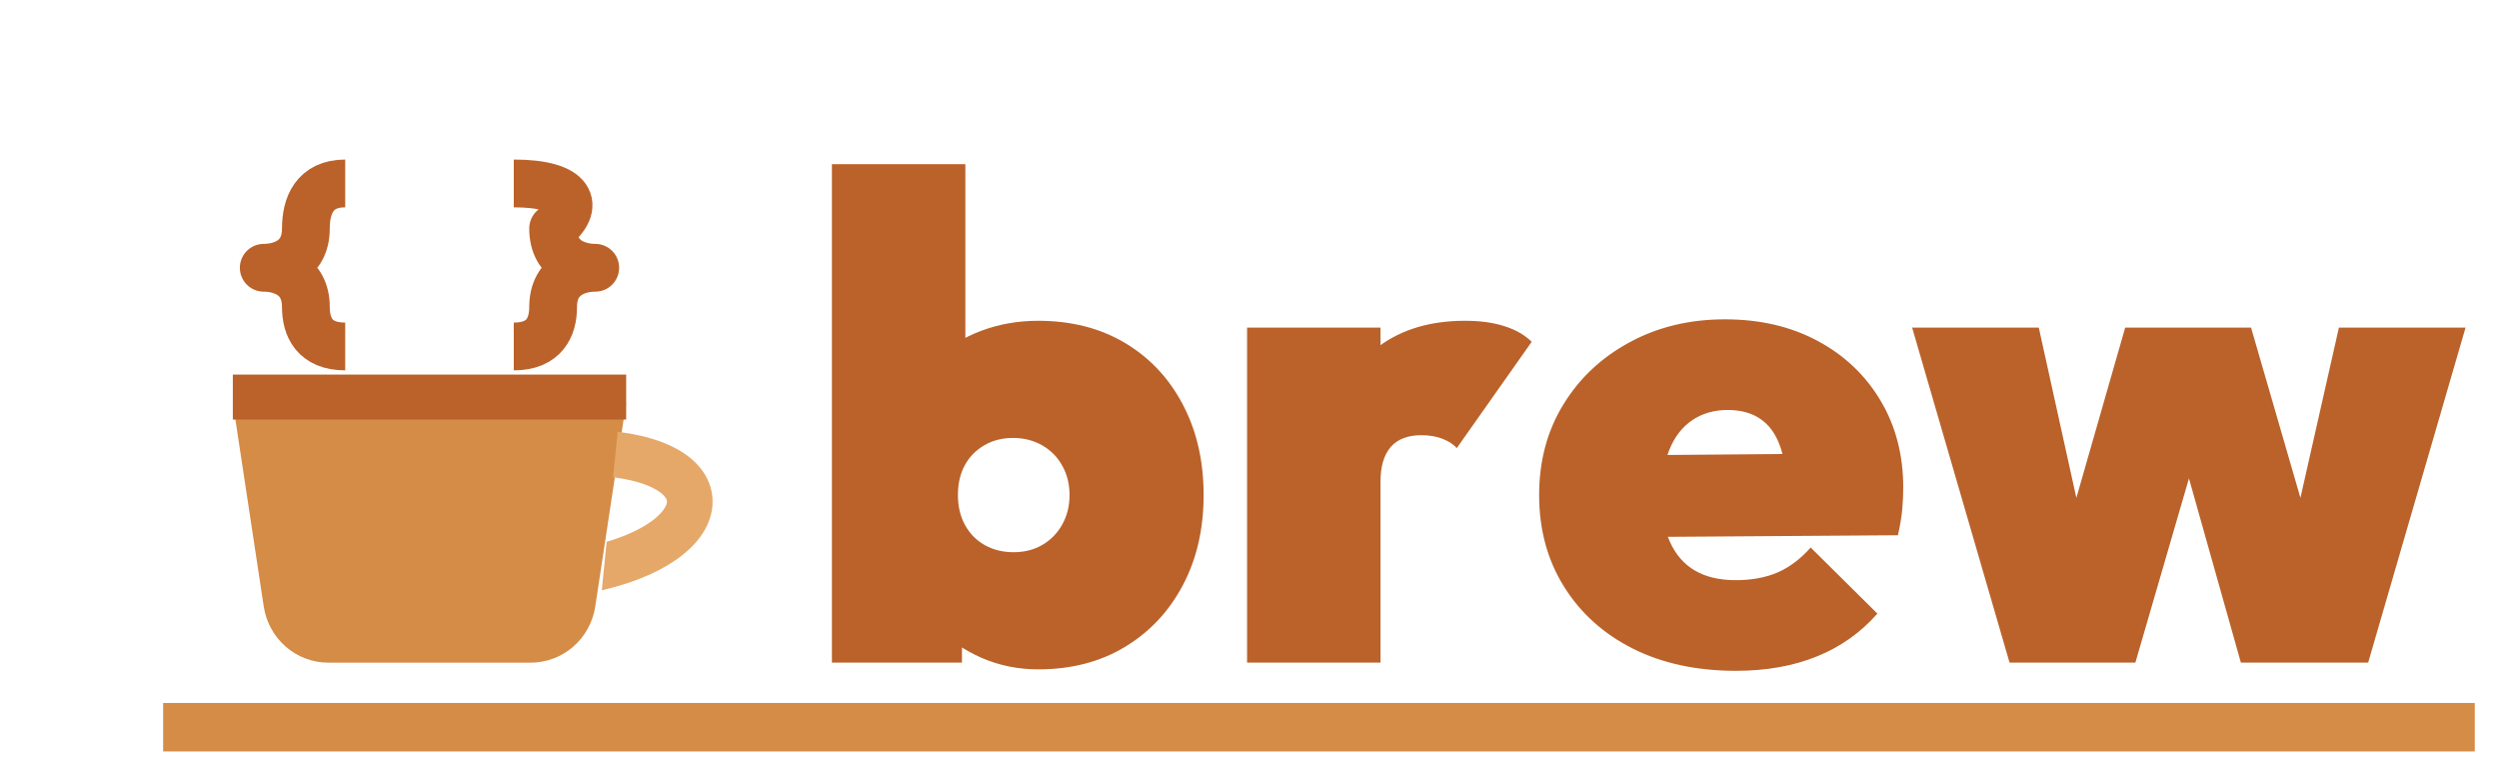
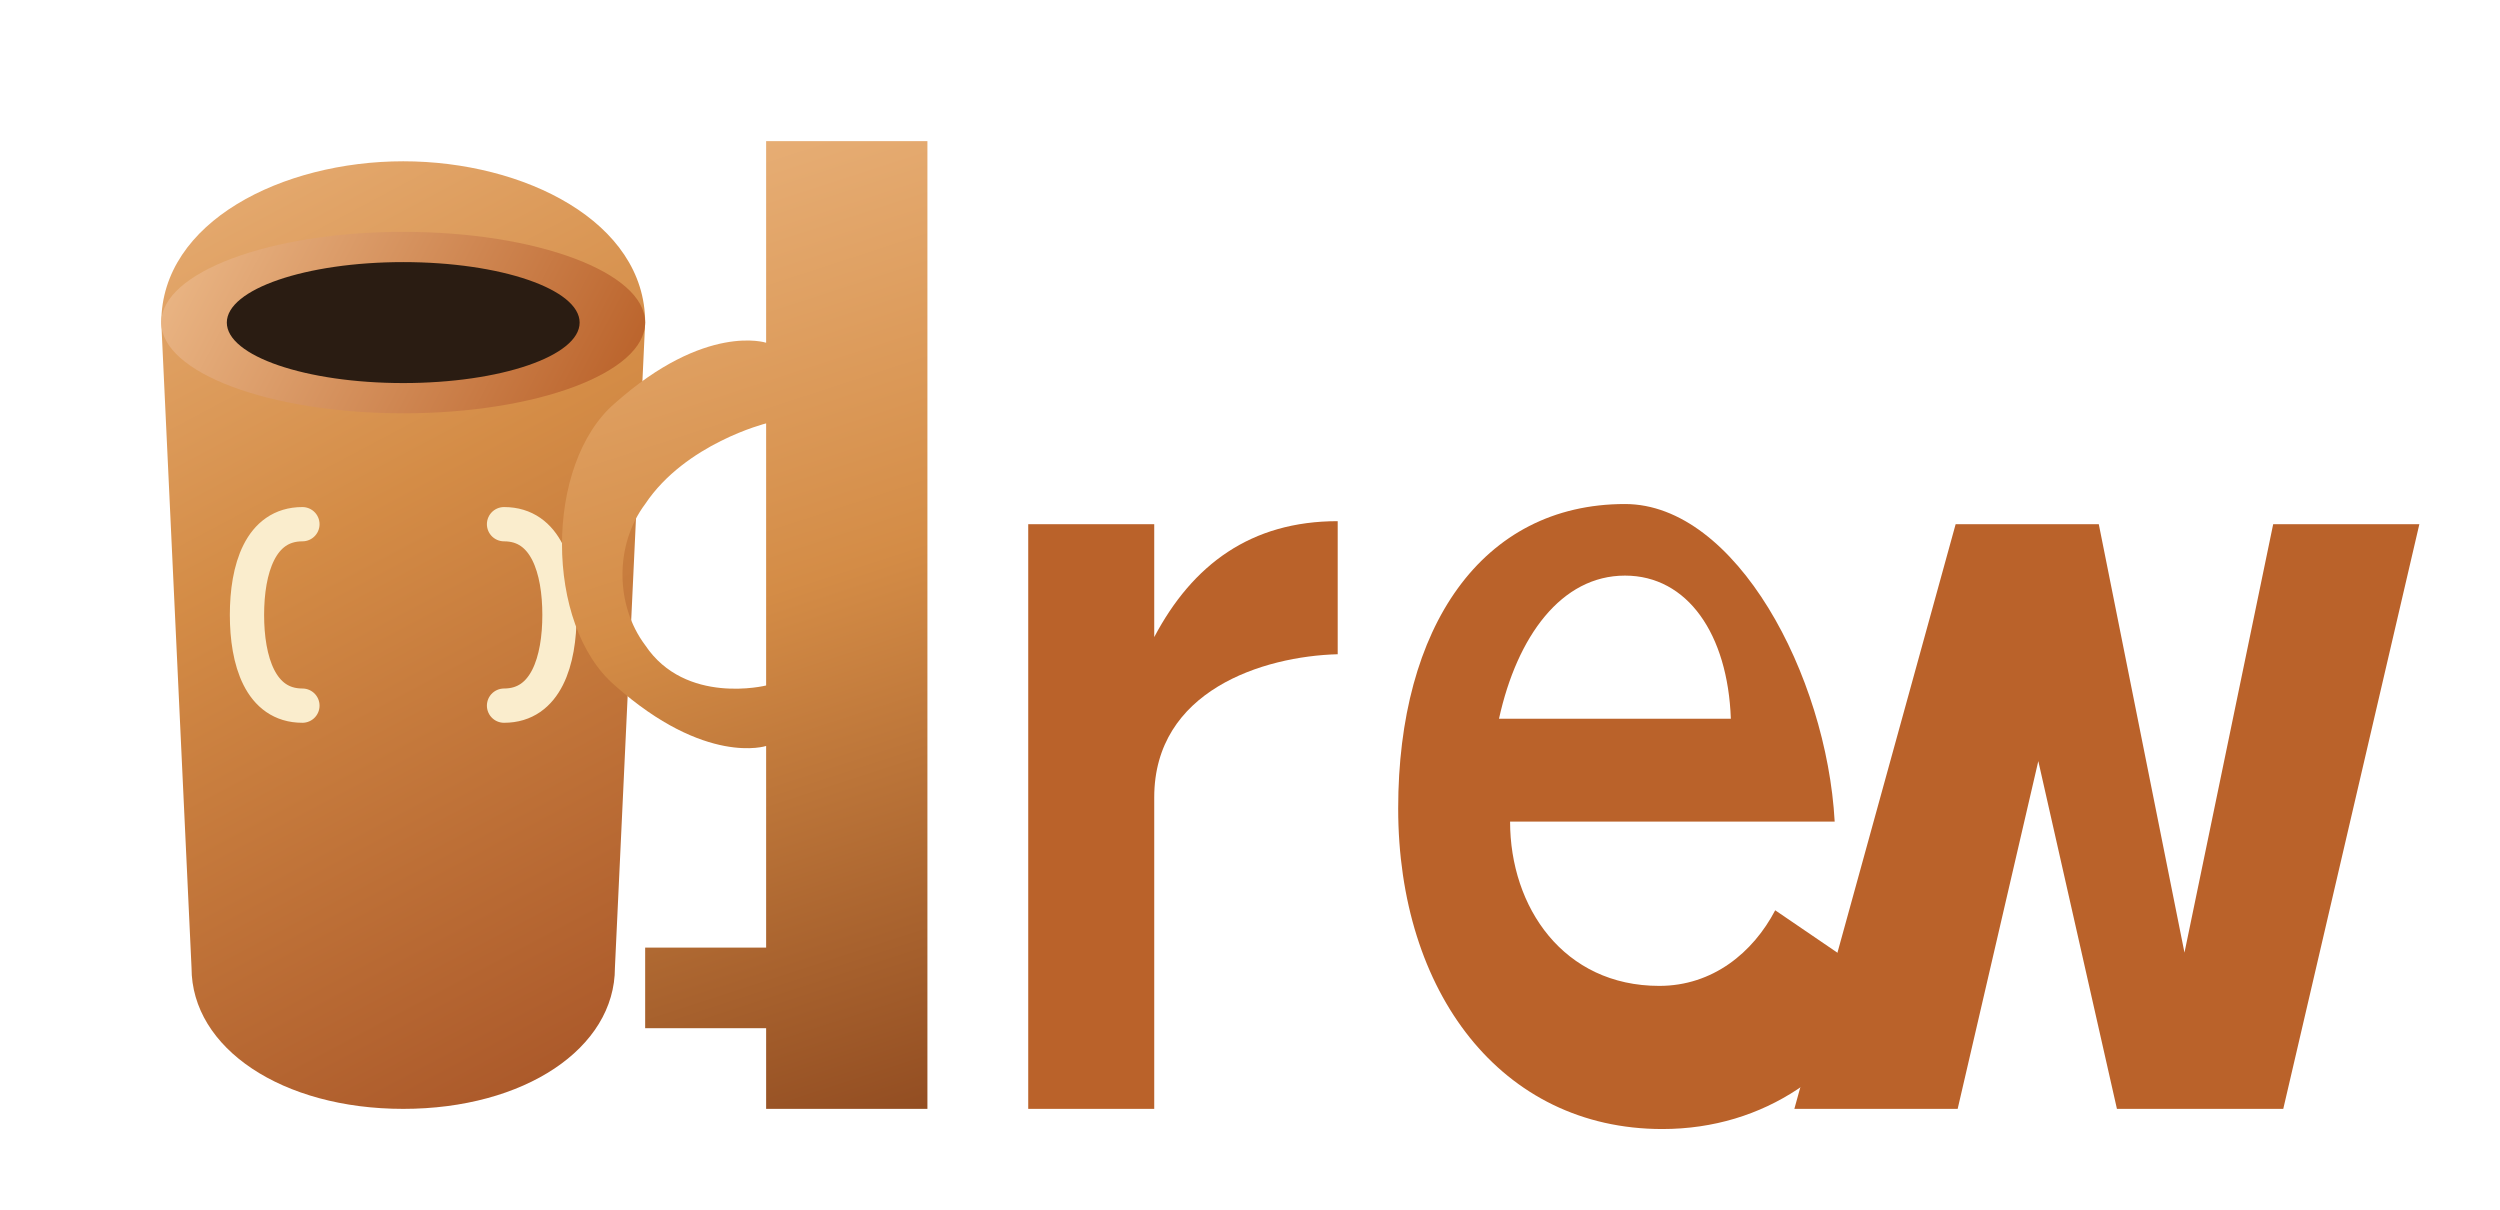
- <svg xmlns="http://www.w3.org/2000/svg" viewBox="0 0 154.7 47.5" fill="none" role="img" aria-label="Brew">
+ <svg xmlns="http://www.w3.org/2000/svg" viewBox="0 0 248 120" fill="none" role="img" aria-label="Brew">
  <defs>
-     <clipPath id="brewBannerClip">
-       <path d="M44 26L41.7 49L62 49L62 26Z" />
-     </clipPath>
+     <linearGradient id="copperBody-bl" x1="14" y1="14" x2="64" y2="108" gradientUnits="userSpaceOnUse">
+       <stop stop-color="#E8B078" />
+       <stop offset="0.4" stop-color="#D48C46" />
+       <stop offset="1" stop-color="#A85528" />
+     </linearGradient>
+     <linearGradient id="copperB-bl" x1="70" y1="12" x2="102" y2="110" gradientUnits="userSpaceOnUse">
+       <stop stop-color="#E8B078" />
+       <stop offset="0.45" stop-color="#D48C46" />
+       <stop offset="1" stop-color="#8F4A20" />
+     </linearGradient>
+     <linearGradient id="rim-bl" x1="16" y1="16" x2="62" y2="40" gradientUnits="userSpaceOnUse">
+       <stop stop-color="#F0C090" />
+       <stop offset="1" stop-color="#BA622A" />
+     </linearGradient>
  </defs>
-   <g transform="translate(0.50,-1.17) scale(0.8696)">
-     <path fill="#D48C46" d="M16 30h28l-2.2 14.5c-.35 2.3-2.3 4-4.6 4H22.8c-2.3 0-4.25-1.7-4.6-4L16 30z" />
-     <path fill="#BA622A" d="M16 28h28v3.2H16z" />
-     <g clip-path="url(#brewBannerClip)">
-       <path fill="none" stroke="#E5A869" stroke-width="3.25" stroke-linecap="butt" stroke-linejoin="miter" d="M41.46 33.55C51.57 33.90 50.57 40.50 40.16 42.10" />
-     </g>
-     <path fill="none" stroke="#BA622A" stroke-width="3.4" stroke-linecap="butt" stroke-linejoin="round" d="M24 26c-2.2 0-2.8-1.4-2.8-2.8 0-2.4-2-2.8-3-2.8 1 0 3-.4 3-2.8C21.2 16 21.8 14.4 24 14.4" />
-     <path fill="none" stroke="#BA622A" stroke-width="3.4" stroke-linecap="butt" stroke-linejoin="round" d="M36 26c2.2 0 2.8-1.4 2.8-2.8 0-2.4 2-2.8 3-2.8-1 0-3-.4-3-2.8C40.8 16 40.2 14.4 36 14.4" />
+   <path fill="url(#copperBody-bl)" d="M16 32C16 22 28 16 40 16C52 16 64 22 64 32L61 96C61 104 52 110 40 110C28 110 19 104 19 96Z" />
+   <ellipse cx="40" cy="32" rx="24" ry="9" fill="url(#rim-bl)" />
+   <ellipse cx="40" cy="32" rx="17.5" ry="6" fill="#2A1C12" />
+   <g fill="none" stroke="#FAEDCD" stroke-width="3.4" stroke-linecap="round" stroke-linejoin="round">
+     <path d="M30 52C25.8 52 24.5 56.5 24.5 61C24.5 65.5 25.8 70 30 70" />
+     <path d="M50 52C54.2 52 55.5 56.5 55.5 61C55.5 65.5 54.2 70 50 70" />
  </g>
-   <path fill="#BA622A" d="M64.27 41.42Q62.41 41.42 60.77 40.71Q59.13 39.99 57.99 38.79Q56.85 37.59 56.52 36.15V24.69Q56.85 23.26 57.99 22.17Q59.13 21.07 60.77 20.46Q62.41 19.85 64.27 19.85Q67.34 19.85 69.64 21.22Q71.94 22.59 73.22 25.03Q74.51 27.47 74.51 30.63Q74.51 33.79 73.22 36.22Q71.94 38.64 69.64 40.03Q67.34 41.42 64.27 41.42ZM51.50 41.00V10.16H59.76V25.37L58.41 30.38L59.55 35.44V41.00ZM62.75 34.17Q63.76 34.17 64.54 33.71Q65.32 33.25 65.76 32.45Q66.21 31.65 66.21 30.63Q66.21 29.62 65.76 28.82Q65.32 28.02 64.52 27.56Q63.72 27.10 62.71 27.10Q61.70 27.10 60.92 27.56Q60.14 28.02 59.72 28.80Q59.30 29.58 59.30 30.63Q59.30 31.69 59.74 32.49Q60.18 33.29 60.96 33.73Q61.74 34.17 62.75 34.17Z" />
-   <path fill="#BA622A" d="M77.20 41.00V20.27H85.46V41.00ZM85.46 29.79 81.63 26.38Q83.23 23.01 85.36 21.43Q87.49 19.85 90.69 19.85Q92.12 19.85 93.15 20.19Q94.18 20.52 94.82 21.15L90.18 27.73Q89.89 27.39 89.32 27.16Q88.75 26.93 87.99 26.93Q86.73 26.93 86.09 27.66Q85.46 28.40 85.46 29.79Z" />
-   <path fill="#BA622A" d="M107.46 41.51Q103.83 41.51 101.09 40.14Q98.36 38.77 96.82 36.30Q95.28 33.84 95.28 30.63Q95.28 27.47 96.78 25.03Q98.27 22.59 100.88 21.18Q103.50 19.76 106.78 19.76Q110.03 19.76 112.51 21.09Q115.00 22.42 116.41 24.78Q117.82 27.14 117.82 30.17Q117.82 30.80 117.76 31.50Q117.70 32.19 117.49 33.12L98.78 33.25V28.19L114.41 28.06L110.58 30.30Q110.58 28.61 110.17 27.54Q109.77 26.46 108.97 25.92Q108.17 25.37 106.95 25.37Q105.69 25.37 104.76 26.00Q103.83 26.63 103.35 27.81Q102.86 28.99 102.86 30.68Q102.86 32.40 103.39 33.56Q103.92 34.72 104.93 35.31Q105.94 35.90 107.46 35.90Q108.93 35.90 110.05 35.42Q111.16 34.93 112.09 33.88L116.22 37.97Q114.66 39.74 112.47 40.62Q110.28 41.51 107.46 41.51Z" />
-   <path fill="#BA622A" d="M124.40 41.00 118.37 20.27H126.21L129.54 35.35L127.22 35.40L131.56 20.27H139.35L143.74 35.40L141.38 35.35L144.79 20.27H152.63L146.60 41.00H138.72L134.68 26.67H136.36L132.19 41.00Z" />
-   <rect x="10.1" y="43.5" width="143.1" height="3.0" fill="#D48C46" />
+   <path fill="url(#copperB-bl)" fill-rule="evenodd" d="M76 14H92V110H76V102H64V94H76V74C76 74 70 76 61 68C54 62 54 46 61 40C70 32 76 34 76 34V14ZM76 42C76 42 68 44 64 50C61 54 61 60 64 64C68 70 76 68 76 68V42Z" />
+   <g fill="#BA622A">
+     <path d="M102 110V52h12.5v11.2c3.8-7.2 9.6-11.5 18.2-11.5v13.2c-7.4.2-18.2 3.6-18.2 14.2V110z" />
+     <path d="M142.5 81.5h39.5c-.8-14.5-9.8-31.5-20.8-31.5-14.2 0-22.5 12.2-22.5 30.2 0 18.2 10.2 31.8 26.2 31.8 10.2 0 18.2-5.8 22.2-14.2l-11-7.5c-2.2 4.2-6.2 7.5-11.5 7.5-9.5 0-14.8-7.8-14.8-16.3zm6.2-10.2c1.8-8.2 6.2-14.2 12.5-14.2 6.2 0 10.2 5.8 10.5 14.2z" />
+     <path d="M194 52h14.2l8.5 42.5 8.8-42.5H240l-13.5 58H210l-7.8-34.5L194.2 110H178z" />
+   </g>
</svg>
